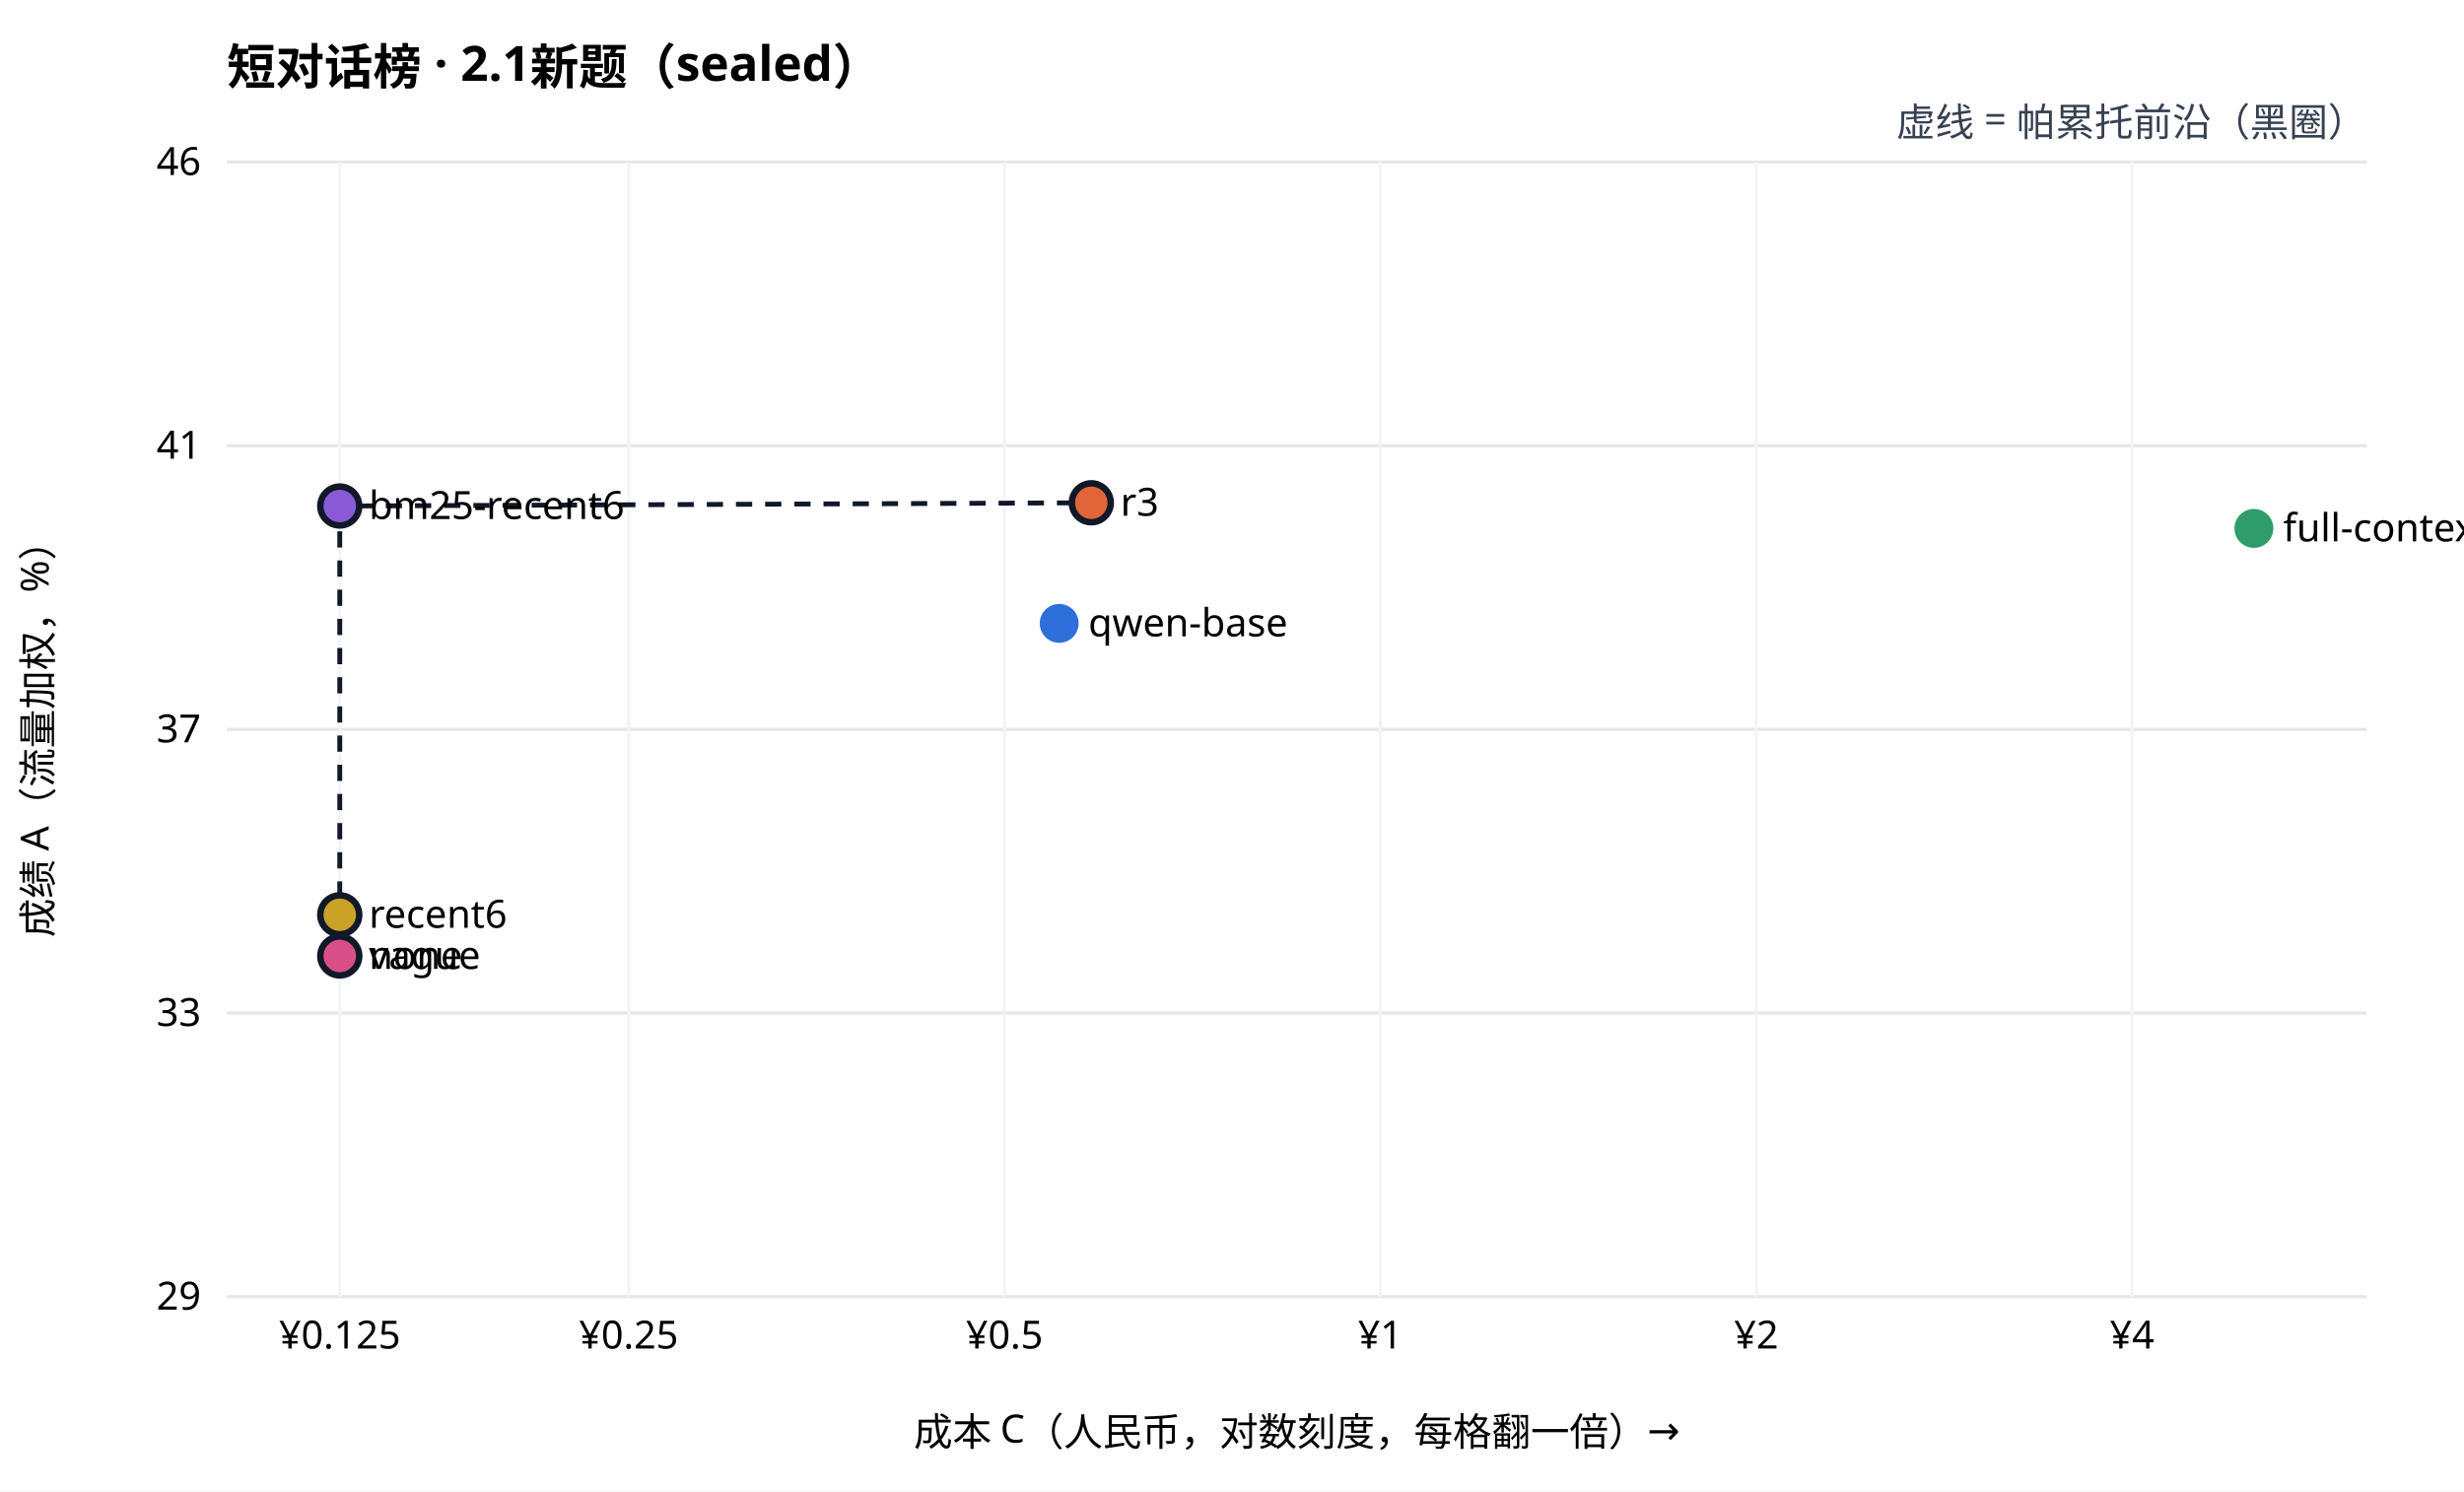
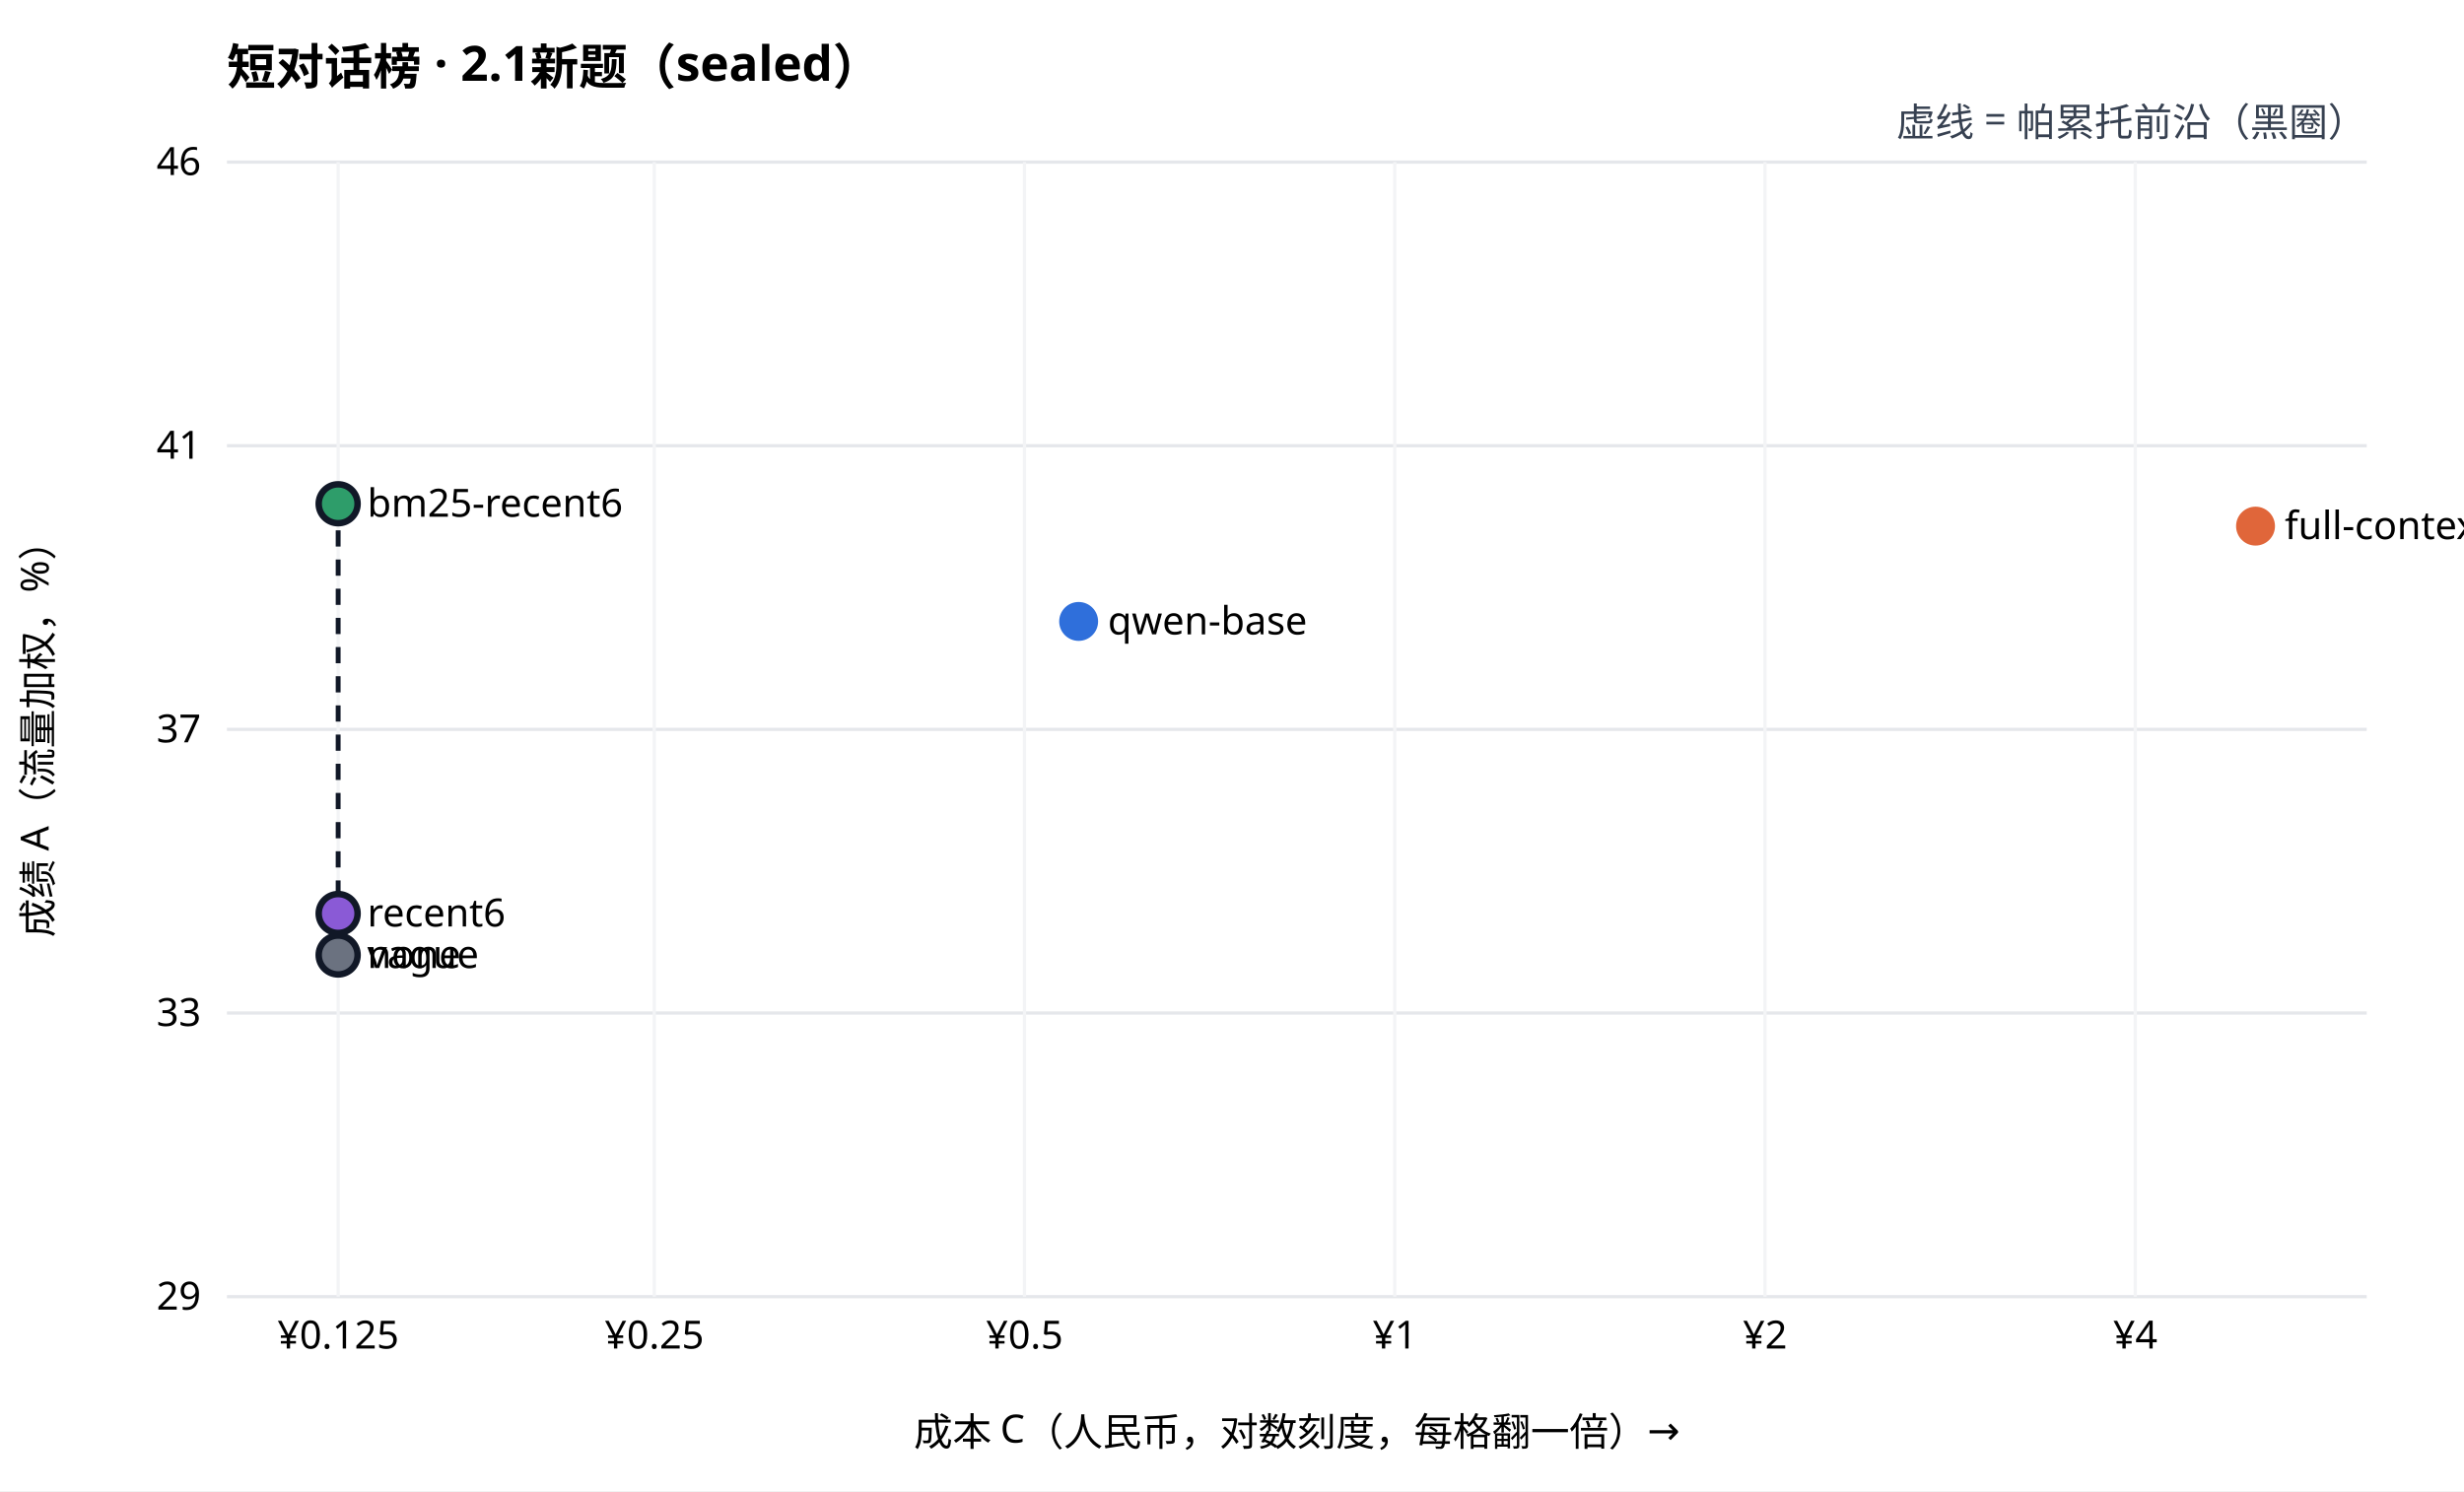
<svg xmlns="http://www.w3.org/2000/svg" viewBox="0 0 760 460" font-family="sans-serif" font-size="12">
  <rect width="760" height="460" fill="white" />
  <text x="70" y="26" font-size="15" font-weight="bold">短对话榜 · 2.1新题（sealed）</text>
  <line x1="70" x2="730" y1="400.0" y2="400.0" stroke="#e5e7eb" />
  <text x="62" y="404.0" text-anchor="end">29</text>
  <line x1="70" x2="730" y1="312.5" y2="312.5" stroke="#e5e7eb" />
  <text x="62" y="316.5" text-anchor="end">33</text>
  <line x1="70" x2="730" y1="225.0" y2="225.0" stroke="#e5e7eb" />
  <text x="62" y="229.0" text-anchor="end">37</text>
  <line x1="70" x2="730" y1="137.5" y2="137.5" stroke="#e5e7eb" />
  <text x="62" y="141.5" text-anchor="end">41</text>
  <line x1="70" x2="730" y1="50.0" y2="50.0" stroke="#e5e7eb" />
  <text x="62" y="54.0" text-anchor="end">46</text>
-   <line x1="104.8" x2="104.8" y1="50" y2="400" stroke="#f3f4f6" />
-   <text x="104.8" y="416" text-anchor="middle">¥0.125</text>
-   <line x1="193.9" x2="193.9" y1="50" y2="400" stroke="#f3f4f6" />
-   <text x="193.9" y="416" text-anchor="middle">¥0.25</text>
-   <line x1="309.8" x2="309.8" y1="50" y2="400" stroke="#f3f4f6" />
-   <text x="309.8" y="416" text-anchor="middle">¥0.5</text>
-   <line x1="425.7" x2="425.7" y1="50" y2="400" stroke="#f3f4f6" />
-   <text x="425.7" y="416" text-anchor="middle">¥1</text>
-   <line x1="541.7" x2="541.7" y1="50" y2="400" stroke="#f3f4f6" />
-   <text x="541.7" y="416" text-anchor="middle">¥2</text>
-   <line x1="657.6" x2="657.6" y1="50" y2="400" stroke="#f3f4f6" />
-   <text x="657.6" y="416" text-anchor="middle">¥4</text>
+   <line x1="104.3" x2="104.3" y1="50" y2="400" stroke="#f3f4f6" />
+   <text x="104.3" y="416" text-anchor="middle">¥0.125</text>
+   <line x1="201.8" x2="201.8" y1="50" y2="400" stroke="#f3f4f6" />
+   <text x="201.8" y="416" text-anchor="middle">¥0.25</text>
+   <line x1="316.0" x2="316.0" y1="50" y2="400" stroke="#f3f4f6" />
+   <text x="316.0" y="416" text-anchor="middle">¥0.5</text>
+   <line x1="430.2" x2="430.2" y1="50" y2="400" stroke="#f3f4f6" />
+   <text x="430.2" y="416" text-anchor="middle">¥1</text>
+   <line x1="544.4" x2="544.4" y1="50" y2="400" stroke="#f3f4f6" />
+   <text x="544.4" y="416" text-anchor="middle">¥2</text>
+   <line x1="658.6" x2="658.6" y1="50" y2="400" stroke="#f3f4f6" />
+   <text x="658.6" y="416" text-anchor="middle">¥4</text>
  <text x="400" y="446" text-anchor="middle">成本 C（人民币，对数刻度，每格翻一倍）→</text>
  <text x="16" y="225" transform="rotate(-90 16 225)" text-anchor="middle">成绩 A（流量加权，%）</text>
-   <polyline fill="none" stroke="#111827" stroke-width="1.5" stroke-dasharray="5 4" points="104.8,294.9 104.8,282.2 104.8,156.1 336.6,155.1" />
-   <circle cx="326.7" cy="192.3" r="6" fill="#2f6fdb" />
-   <text x="335.7" y="196.3">qwen-base</text>
-   <circle cx="336.6" cy="155.1" r="6" fill="#e0663a" stroke="#111827" stroke-width="2" />
-   <text x="345.6" y="159.1">r3</text>
-   <circle cx="695.2" cy="163.0" r="6" fill="#2e9d6a" />
-   <text x="704.2" y="167.0">full-context</text>
-   <circle cx="104.8" cy="156.1" r="6" fill="#8a5ad6" stroke="#111827" stroke-width="2" />
-   <text x="113.8" y="160.1">bm25-recent6</text>
-   <circle cx="104.8" cy="282.2" r="6" fill="#c9a227" stroke="#111827" stroke-width="2" />
-   <text x="113.8" y="286.2">recent6</text>
-   <circle cx="104.8" cy="294.9" r="6" fill="#6b7280" />
-   <text x="113.8" y="298.9">vague</text>
-   <circle cx="104.8" cy="294.9" r="6" fill="#d94f8a" stroke="#111827" stroke-width="2" />
-   <text x="113.8" y="298.9">none</text>
+   <polyline fill="none" stroke="#111827" stroke-width="1.5" stroke-dasharray="5 4" points="104.3,294.6 104.3,281.8 104.3,155.4" />
+   <circle cx="332.7" cy="191.7" r="6" fill="#2f6fdb" />
+   <text x="341.7" y="195.7">qwen-base</text>
+   <circle cx="695.7" cy="162.3" r="6" fill="#e0663a" />
+   <text x="704.7" y="166.3">full-context</text>
+   <circle cx="104.3" cy="155.4" r="6" fill="#2e9d6a" stroke="#111827" stroke-width="2" />
+   <text x="113.3" y="159.4">bm25-recent6</text>
+   <circle cx="104.3" cy="281.8" r="6" fill="#8a5ad6" stroke="#111827" stroke-width="2" />
+   <text x="113.3" y="285.8">recent6</text>
+   <circle cx="104.3" cy="294.6" r="6" fill="#c9a227" />
+   <text x="113.3" y="298.6">vague</text>
+   <circle cx="104.3" cy="294.6" r="6" fill="#6b7280" stroke="#111827" stroke-width="2" />
+   <text x="113.3" y="298.6">none</text>
  <text x="730" y="42" text-anchor="end" fill="#374151">虚线 = 帕累托前沿（黑圈）</text>
</svg>
